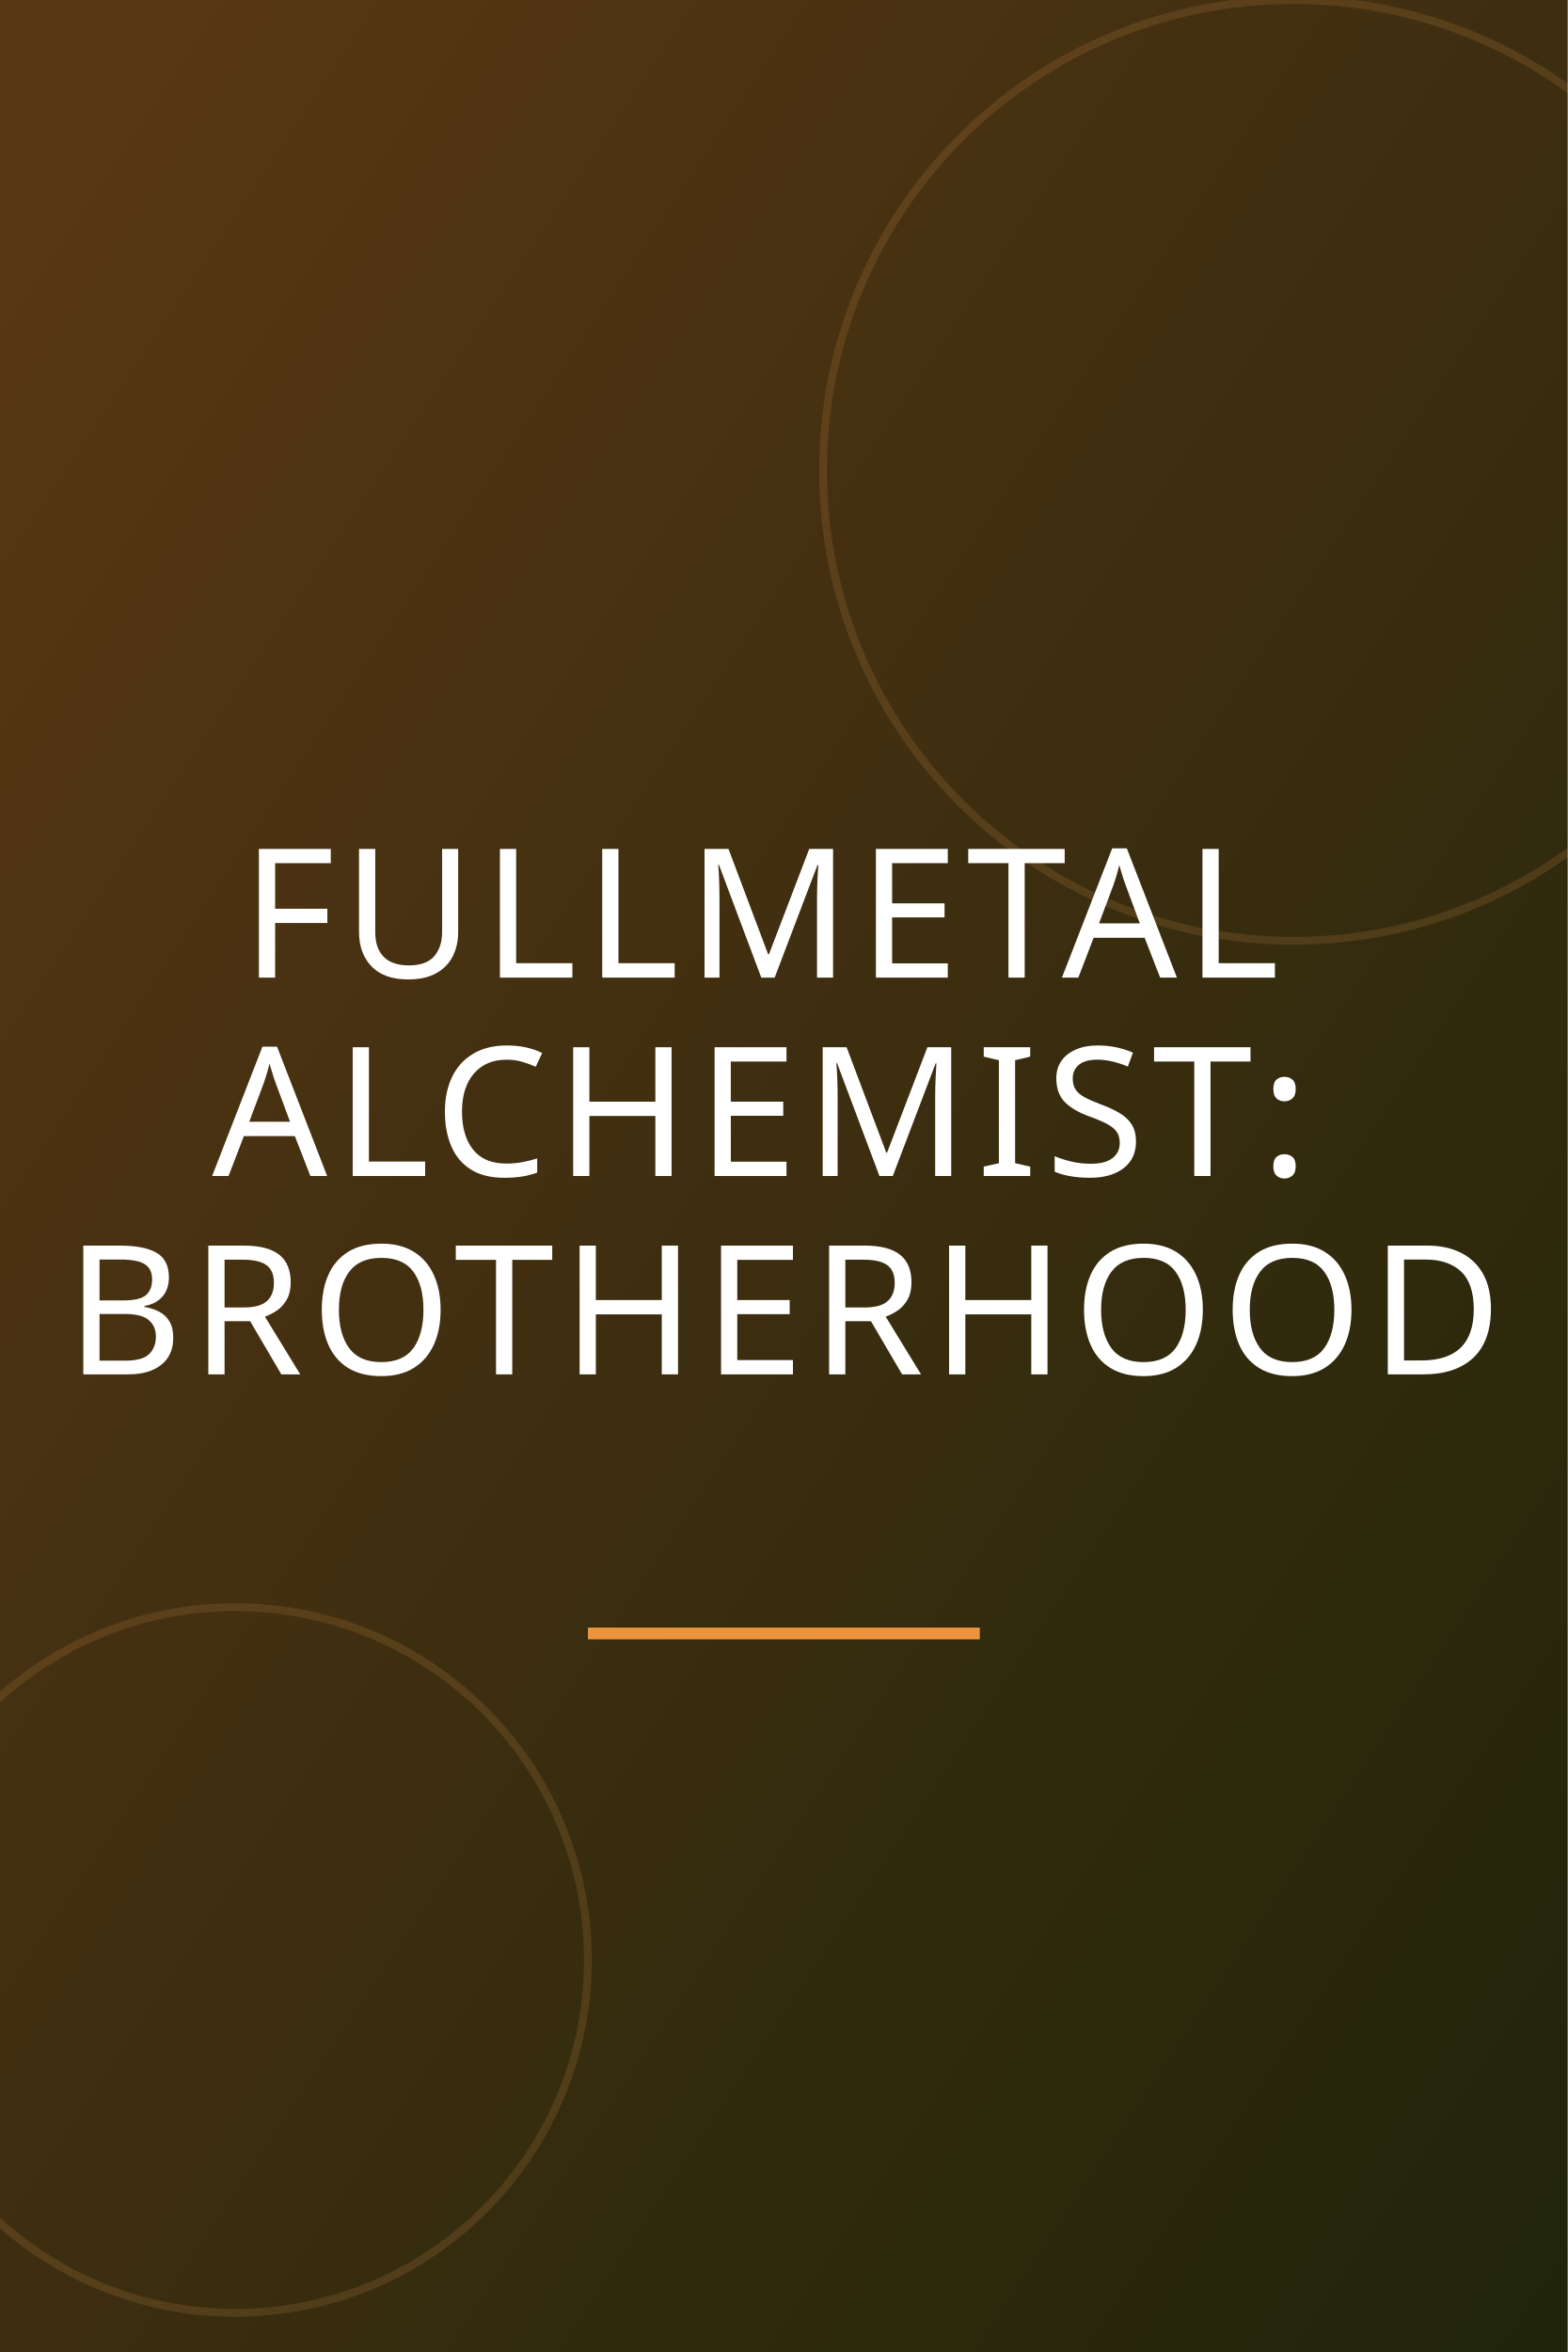
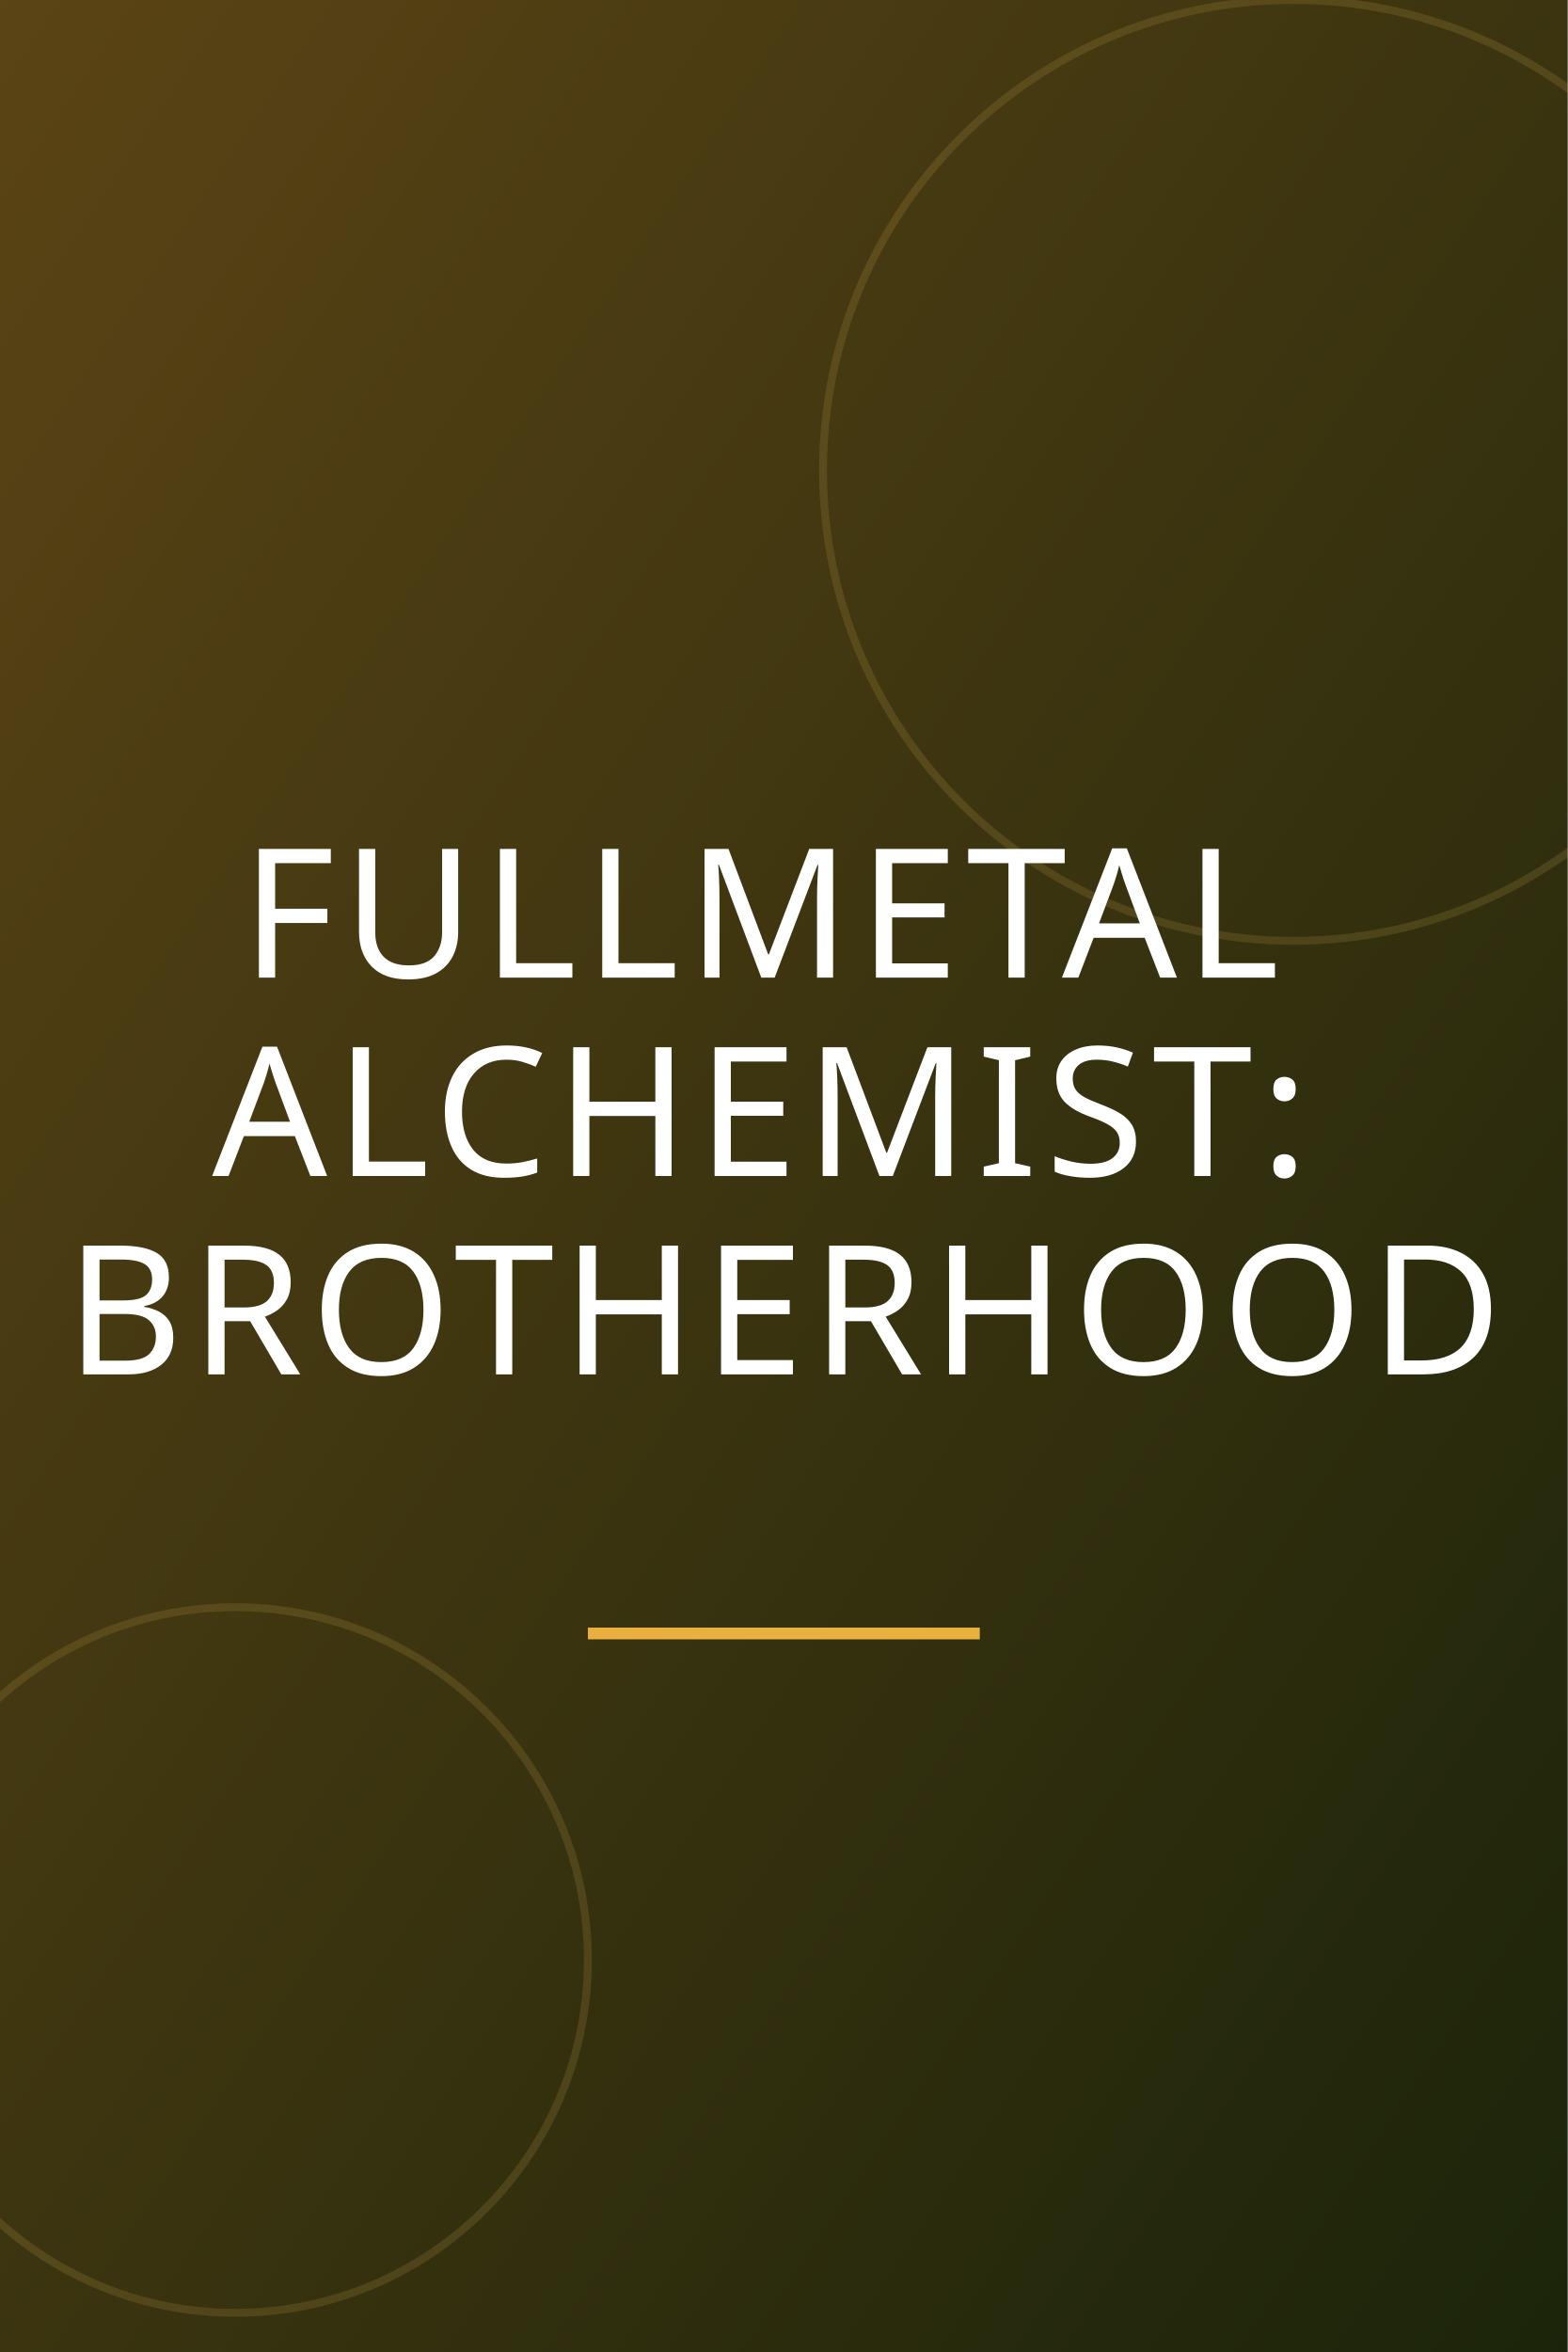
<svg xmlns="http://www.w3.org/2000/svg" viewBox="0 0 400 600" role="img" aria-label="Fullmetal Alchemist: Brotherhood">
  <defs>
    <linearGradient id="f" x1="0" y1="0" x2="1" y2="1">
-       <stop offset="0" stop-color="hsl(30 62% 22%)" />
-       <stop offset="1" stop-color="hsl(70 55% 9%)" />
+       <stop offset="0" stop-color="hsl(40 62% 22%)" />
+       <stop offset="1" stop-color="hsl(80 55% 9%)" />
    </linearGradient>
  </defs>
  <rect width="400" height="600" fill="url(#f)" />
-   <g fill="none" stroke="hsl(30 70% 60%)" stroke-opacity=".16" stroke-width="2">
+   <g fill="none" stroke="hsl(40 70% 60%)" stroke-opacity=".16" stroke-width="2">
    <circle cx="330" cy="120" r="120" />
    <circle cx="60" cy="500" r="90" />
  </g>
  <text x="200" y="249.4" text-anchor="middle" fill="#fff" font-family="Bebas Neue, Impact, sans-serif" font-size="46" letter-spacing="2">
    <tspan x="200" dy="0">FULLMETAL</tspan>
    <tspan x="200" dy="50.6">ALCHEMIST:</tspan>
    <tspan x="200" dy="50.6">BROTHERHOOD</tspan>
  </text>
-   <rect x="150" y="415.2" width="100" height="3" fill="hsl(30 80% 58%)" />
+   <rect x="150" y="415.2" width="100" height="3" fill="hsl(40 80% 58%)" />
</svg>
